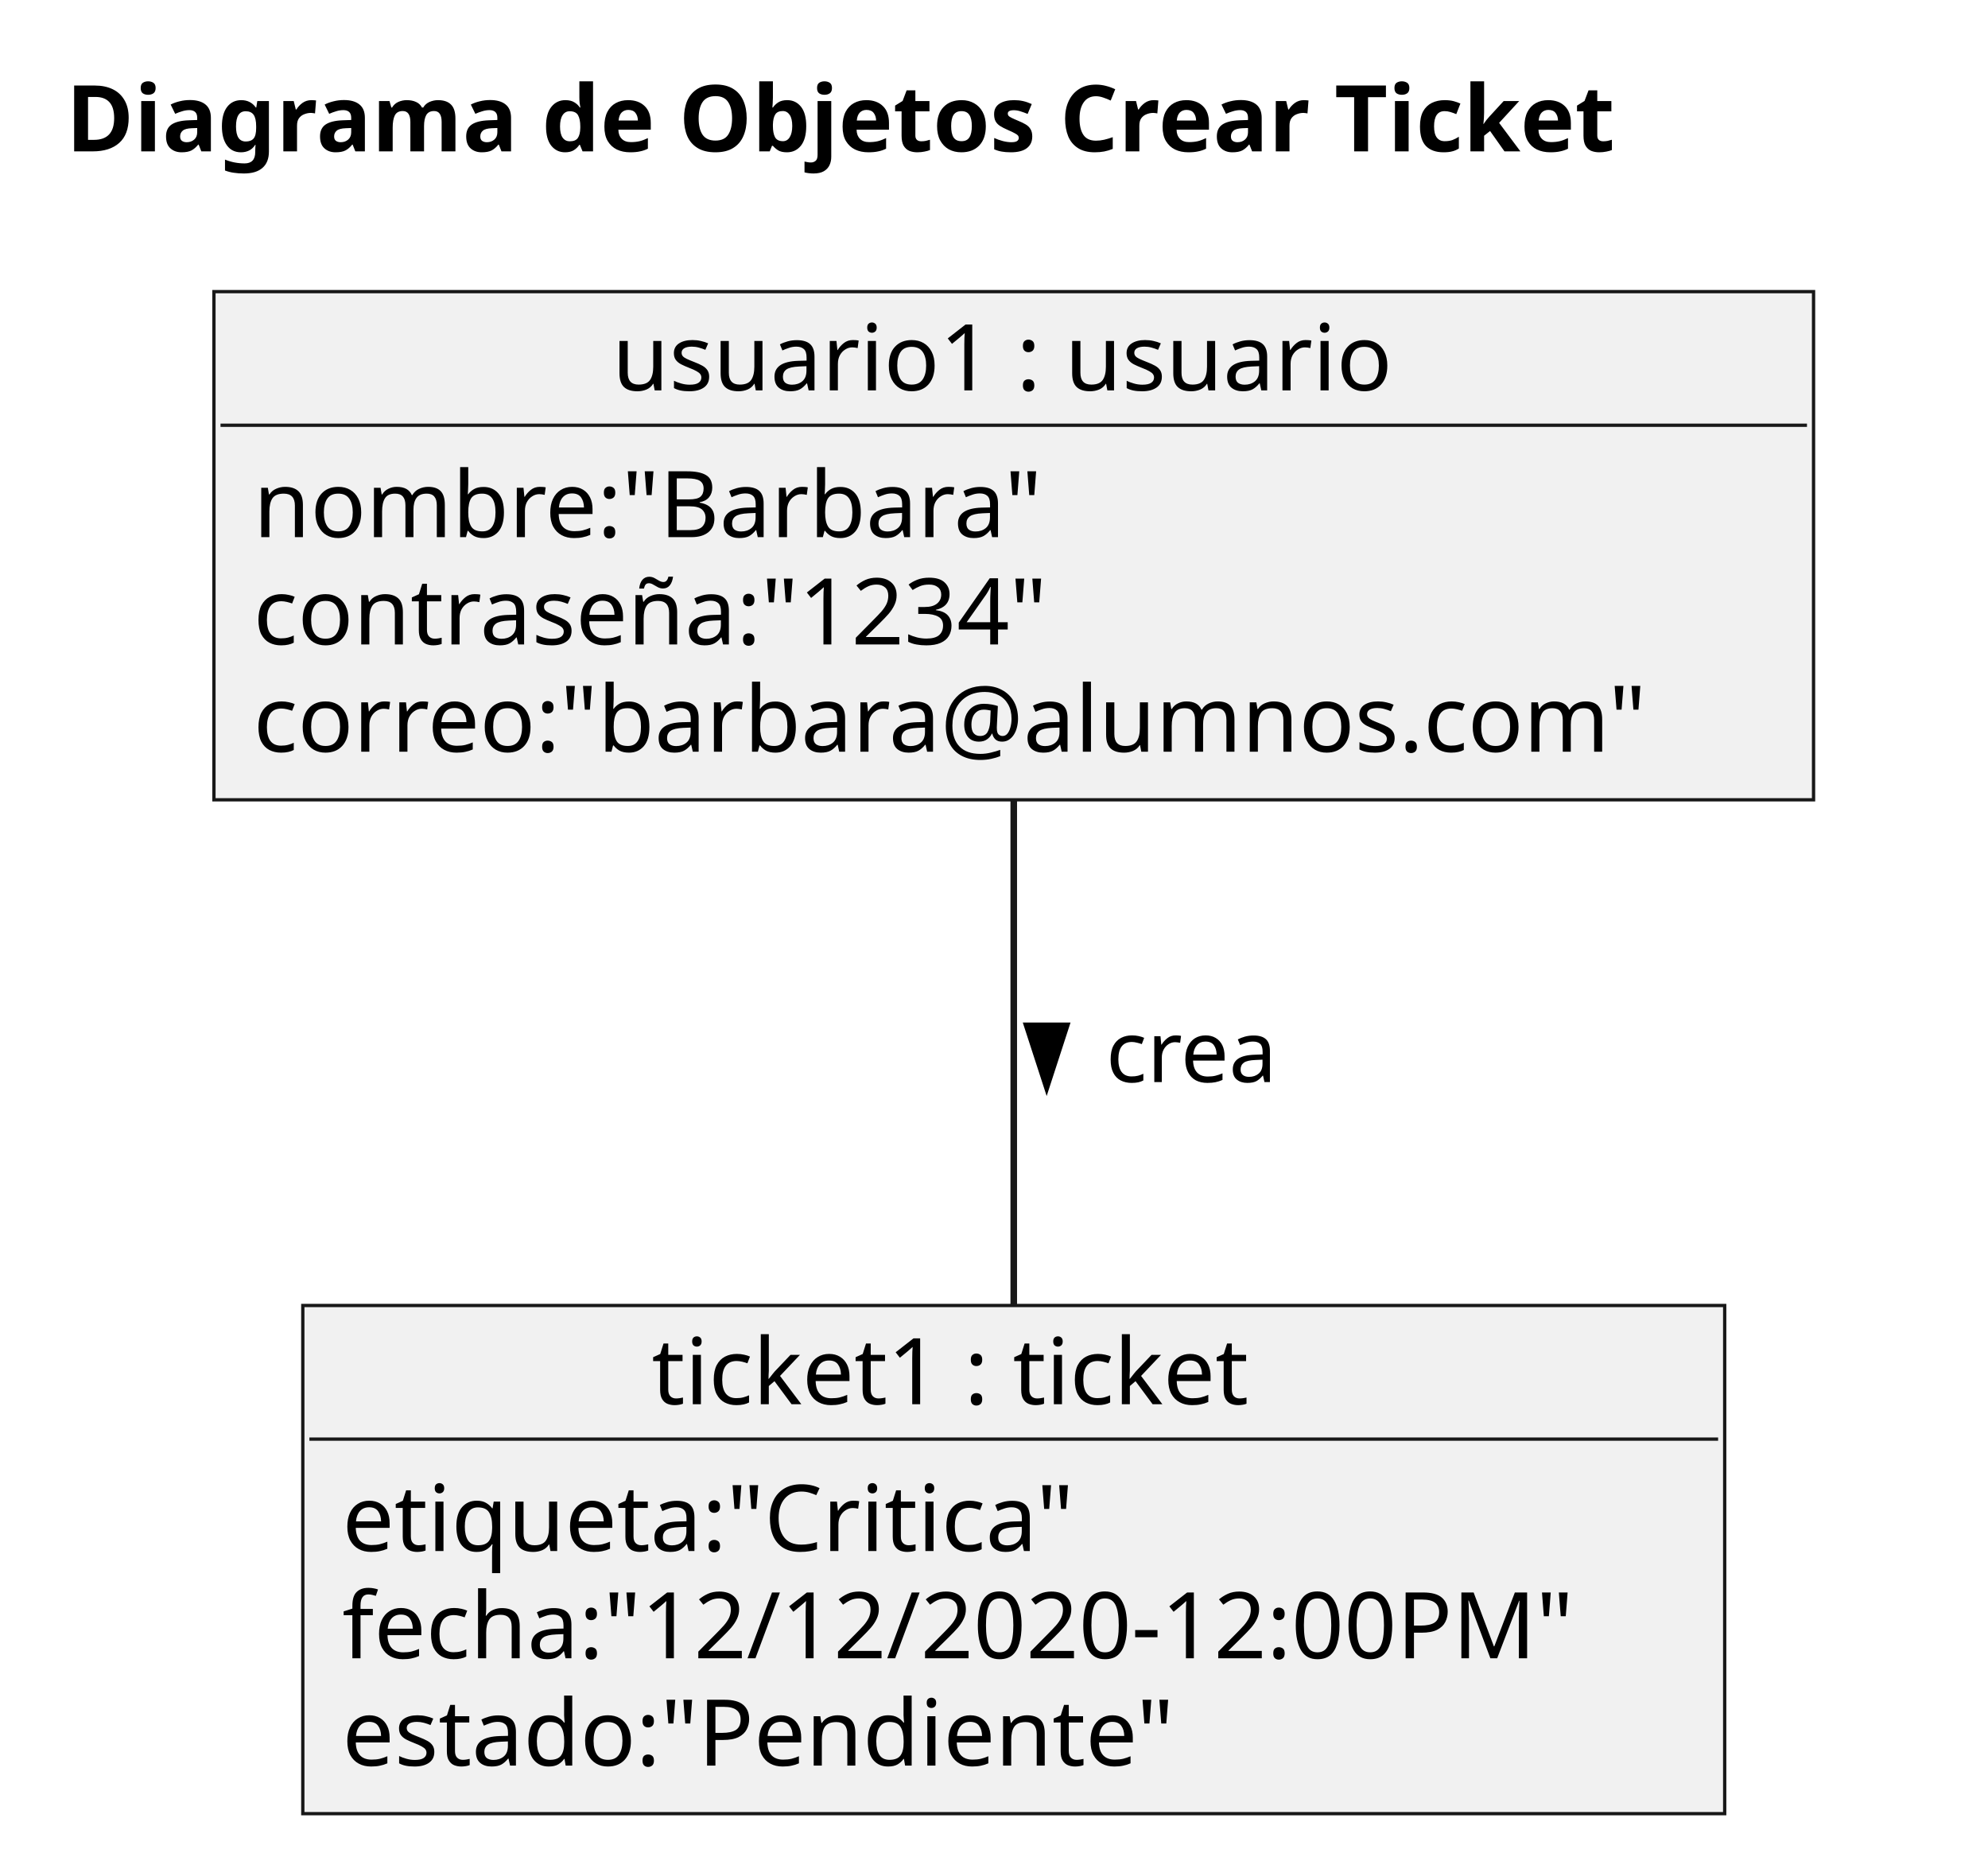
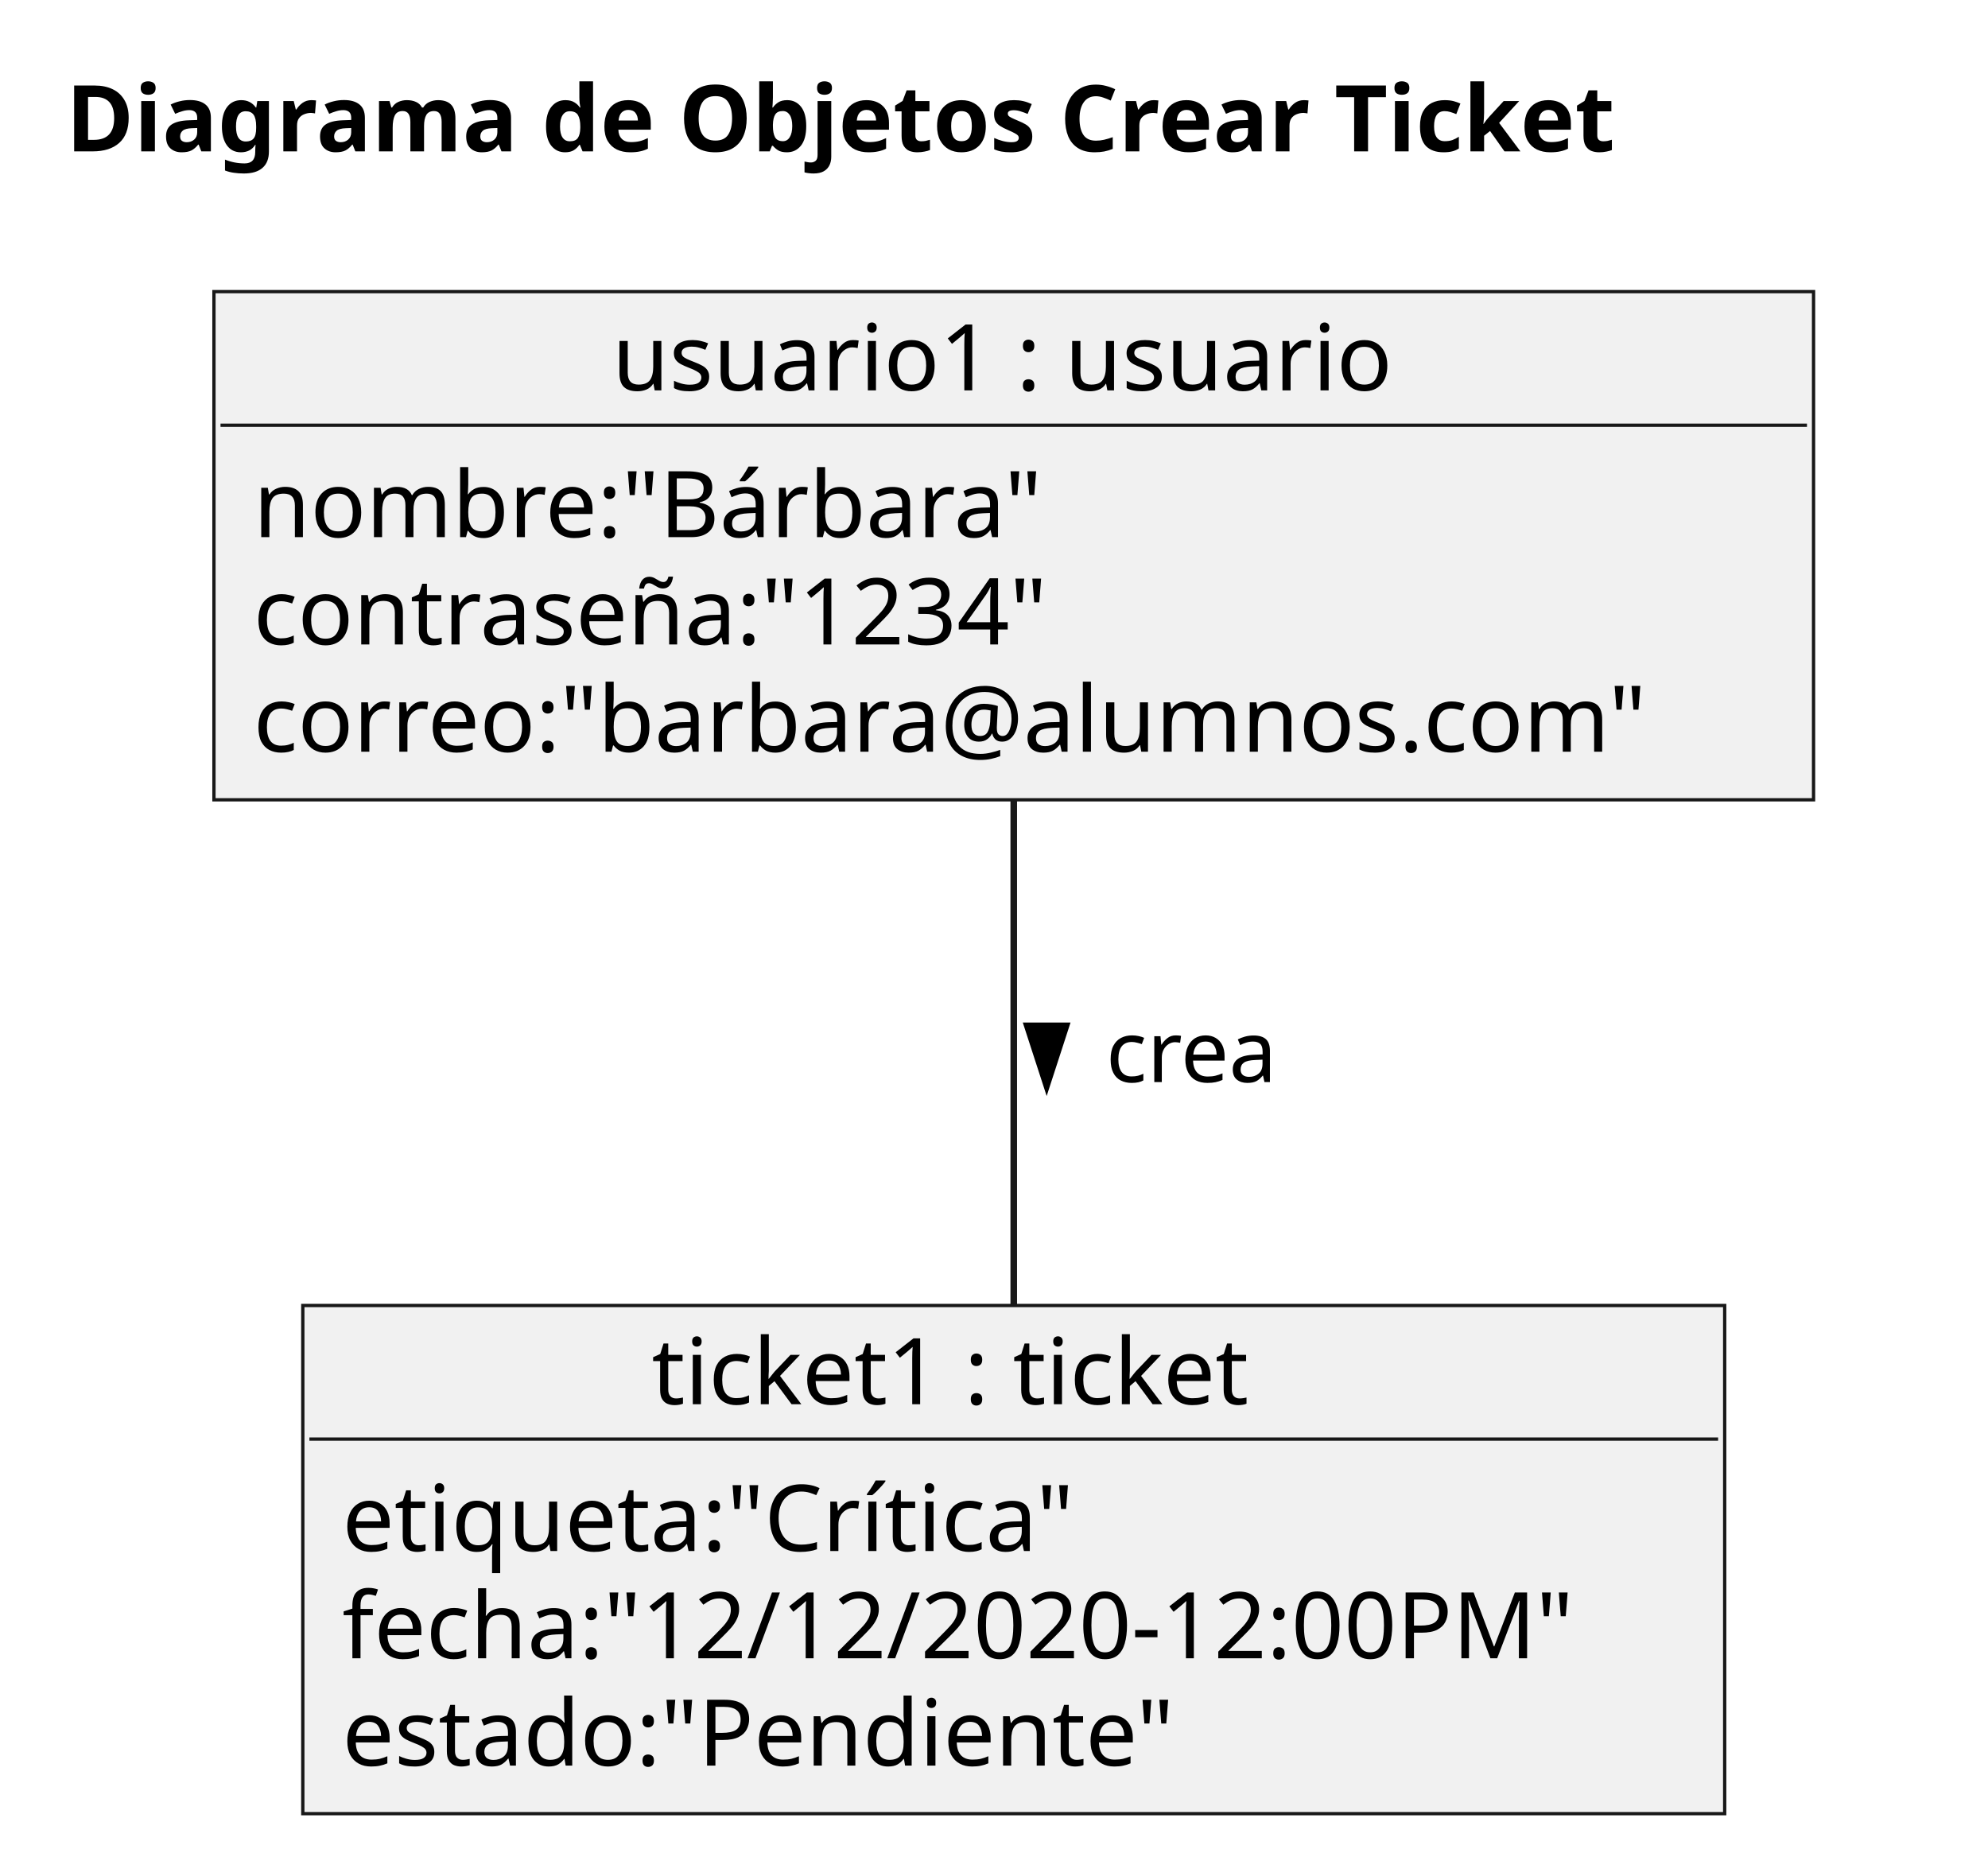
<svg xmlns="http://www.w3.org/2000/svg" contentStyleType="text/css" height="282px" preserveAspectRatio="none" style="width:302px;height:282px;background:#FFFFFF;" version="1.1" viewBox="0 0 302 282" width="302px" zoomAndPan="magnify">
  <defs />
  <g>
    <text fill="#000000" font-family="sans-serif" font-size="14" font-weight="bold" lengthAdjust="spacing" textLength="274" x="10" y="22.995">Diagrama de Objetos Crear Ticket</text>
    <g id="elem_usuario">
      <rect fill="#F1F1F1" height="77.188" style="stroke:#181818;stroke-width:0.5;" width="243" x="32.5" y="44.297" />
      <text fill="#000000" font-family="sans-serif" font-size="14" lengthAdjust="spacing" textLength="122" x="93" y="59.292">usuario1 : usuario</text>
      <line style="stroke:#181818;stroke-width:0.5;" x1="33.5" x2="274.5" y1="64.594" y2="64.594" />
-       <text fill="#000000" font-family="sans-serif" font-size="14" lengthAdjust="spacing" textLength="132" x="38.5" y="81.589">nombre:"Barbara"</text>
+       <text fill="#000000" font-family="sans-serif" font-size="14" lengthAdjust="spacing" textLength="132" x="38.5" y="81.589">nombre:"Bárbara"</text>
      <text fill="#000000" font-family="sans-serif" font-size="14" lengthAdjust="spacing" textLength="133" x="38.5" y="97.886">contraseña:"1234"</text>
      <text fill="#000000" font-family="sans-serif" font-size="14" lengthAdjust="spacing" textLength="231" x="38.5" y="114.183">correo:"barbara@alumnos.com"</text>
    </g>
    <g id="elem_ticket">
      <rect fill="#F1F1F1" height="77.188" style="stroke:#181818;stroke-width:0.5;" width="216" x="46" y="198.297" />
      <text fill="#000000" font-family="sans-serif" font-size="14" lengthAdjust="spacing" textLength="110" x="99" y="213.292">ticket1 : ticket</text>
      <line style="stroke:#181818;stroke-width:0.5;" x1="47" x2="261" y1="218.594" y2="218.594" />
-       <text fill="#000000" font-family="sans-serif" font-size="14" lengthAdjust="spacing" textLength="127" x="52" y="235.589">etiqueta:"Critica"</text>
+       <text fill="#000000" font-family="sans-serif" font-size="14" lengthAdjust="spacing" textLength="127" x="52" y="235.589">etiqueta:"Crítica"</text>
      <text fill="#000000" font-family="sans-serif" font-size="14" lengthAdjust="spacing" textLength="204" x="52" y="251.886">fecha:"12/12/2020-12:00PM"</text>
      <text fill="#000000" font-family="sans-serif" font-size="14" lengthAdjust="spacing" textLength="142" x="52" y="268.183">estado:"Pendiente"</text>
    </g>
    <g id="link_usuario_ticket">
      <path codeLine="14" d="M154,121.37 C154,144.755 154,174.727 154,198.129 " fill="none" id="usuario-ticket" style="stroke:#181818;stroke-width:1.0;" />
      <polygon fill="#000000" points="159,164.863,161.939,155.818,156.061,155.818,159,164.863" style="stroke:#000000;stroke-width:1.0;" />
      <text fill="#000000" font-family="sans-serif" font-size="13" lengthAdjust="spacing" textLength="28" x="168" y="164.364">crea</text>
    </g>
  </g>
</svg>
